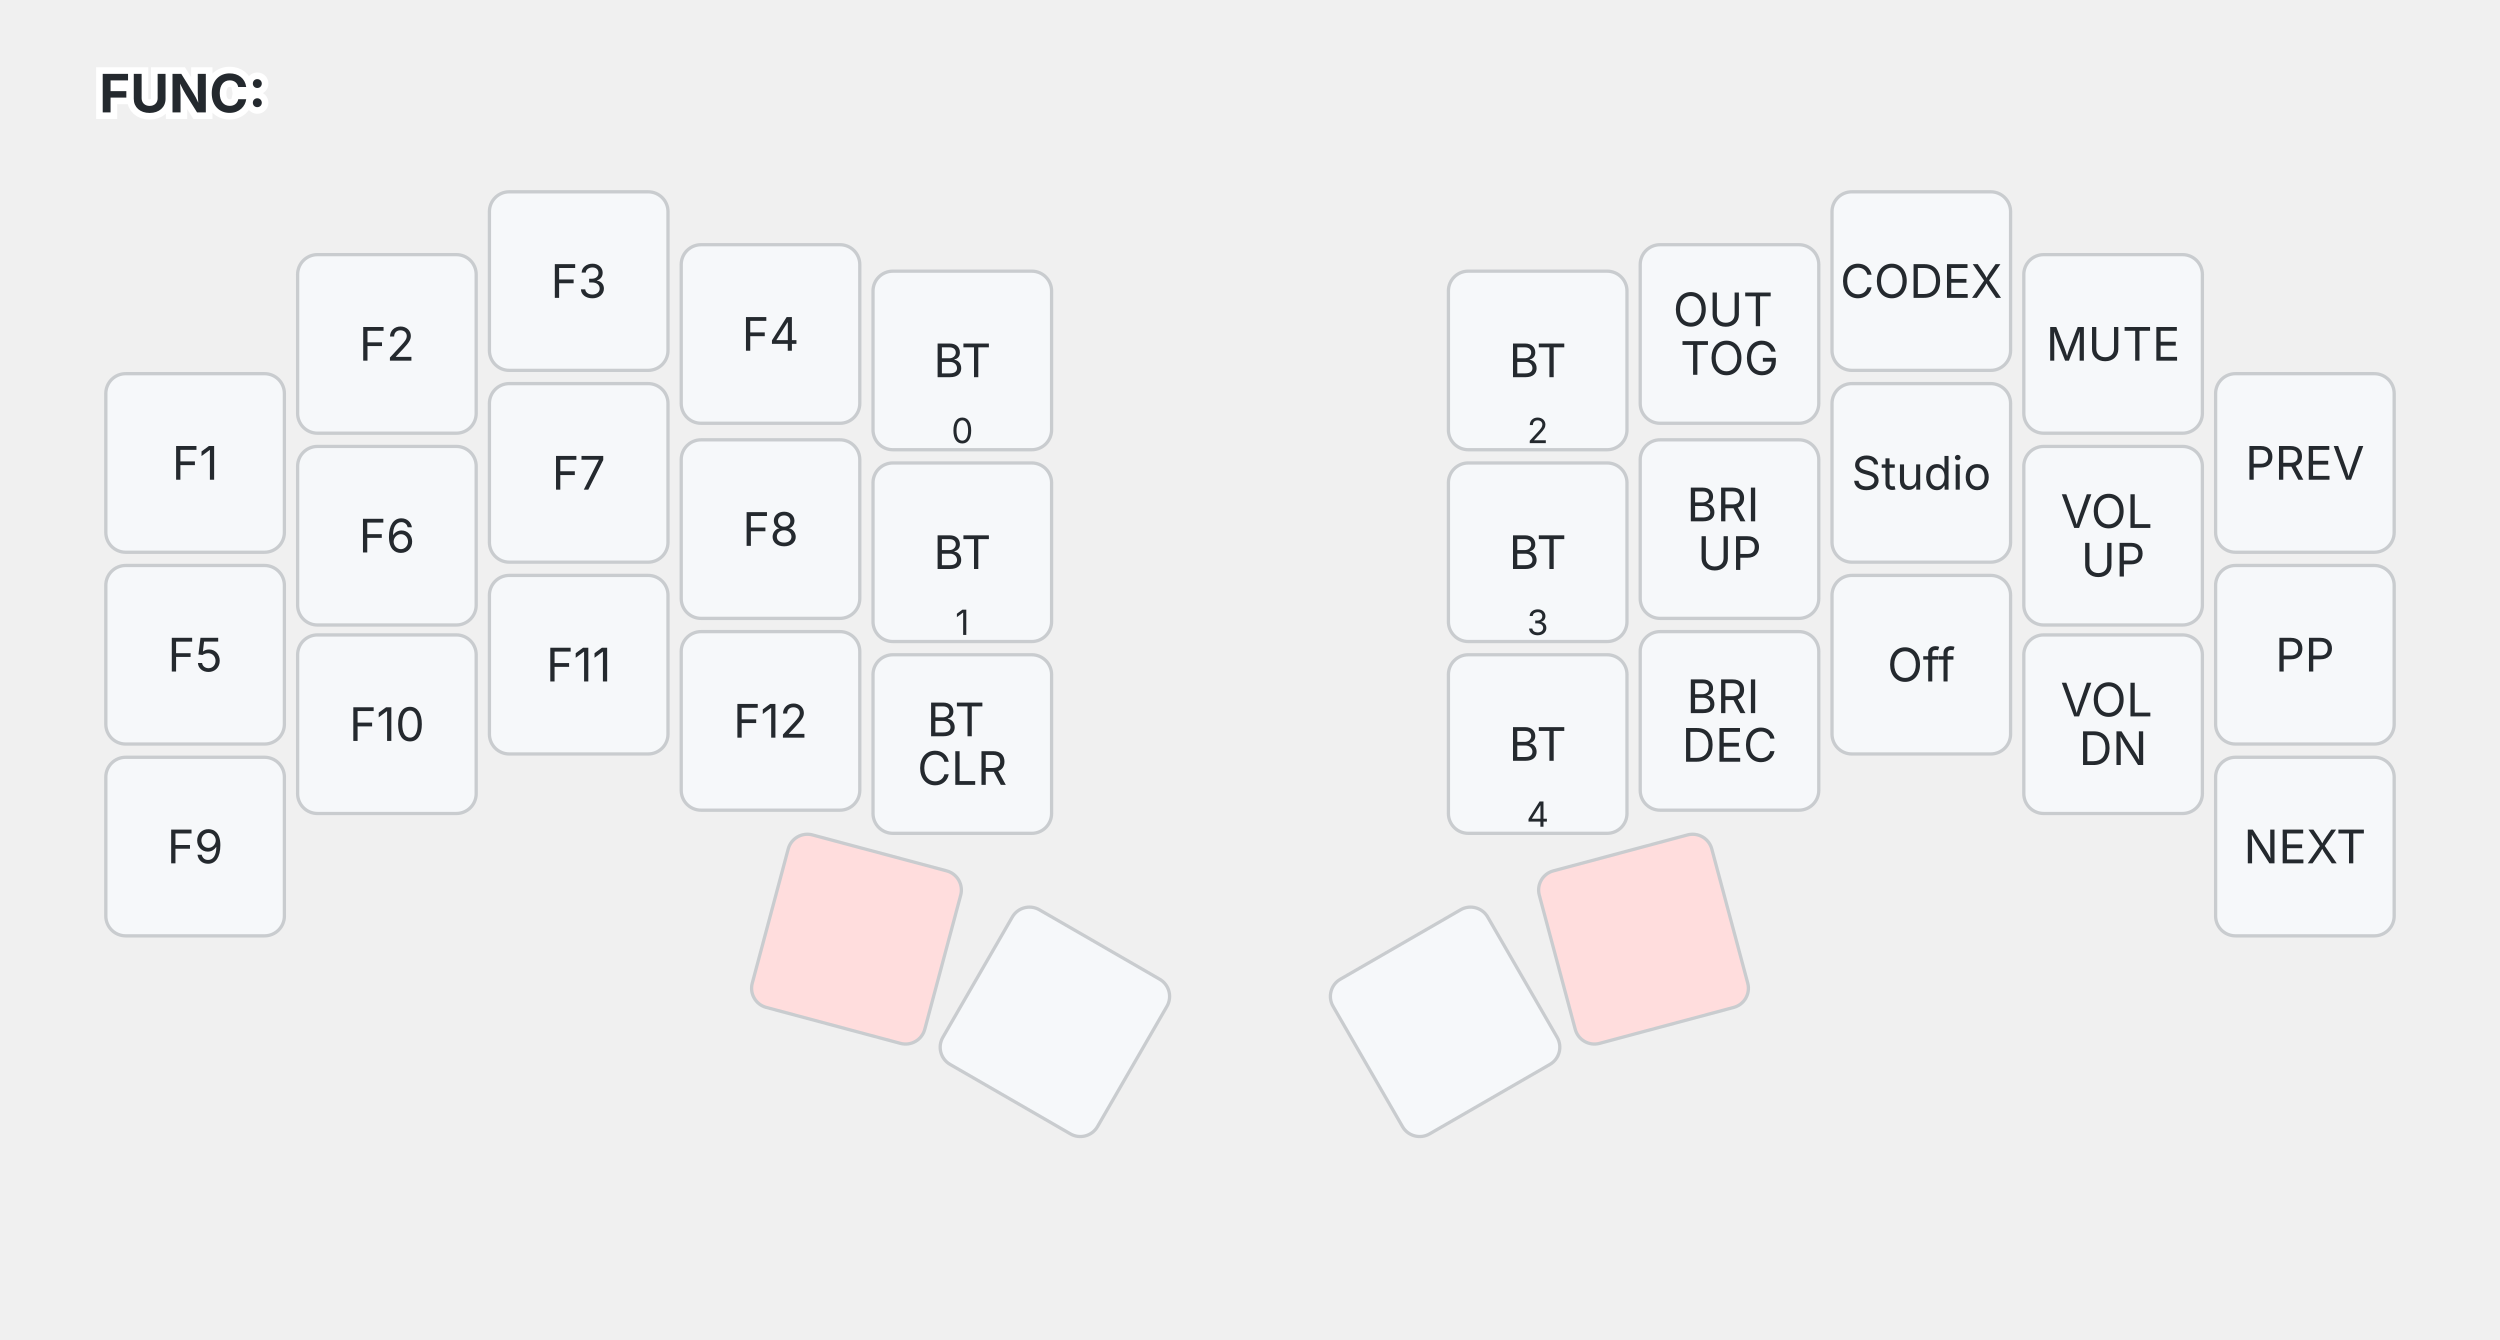
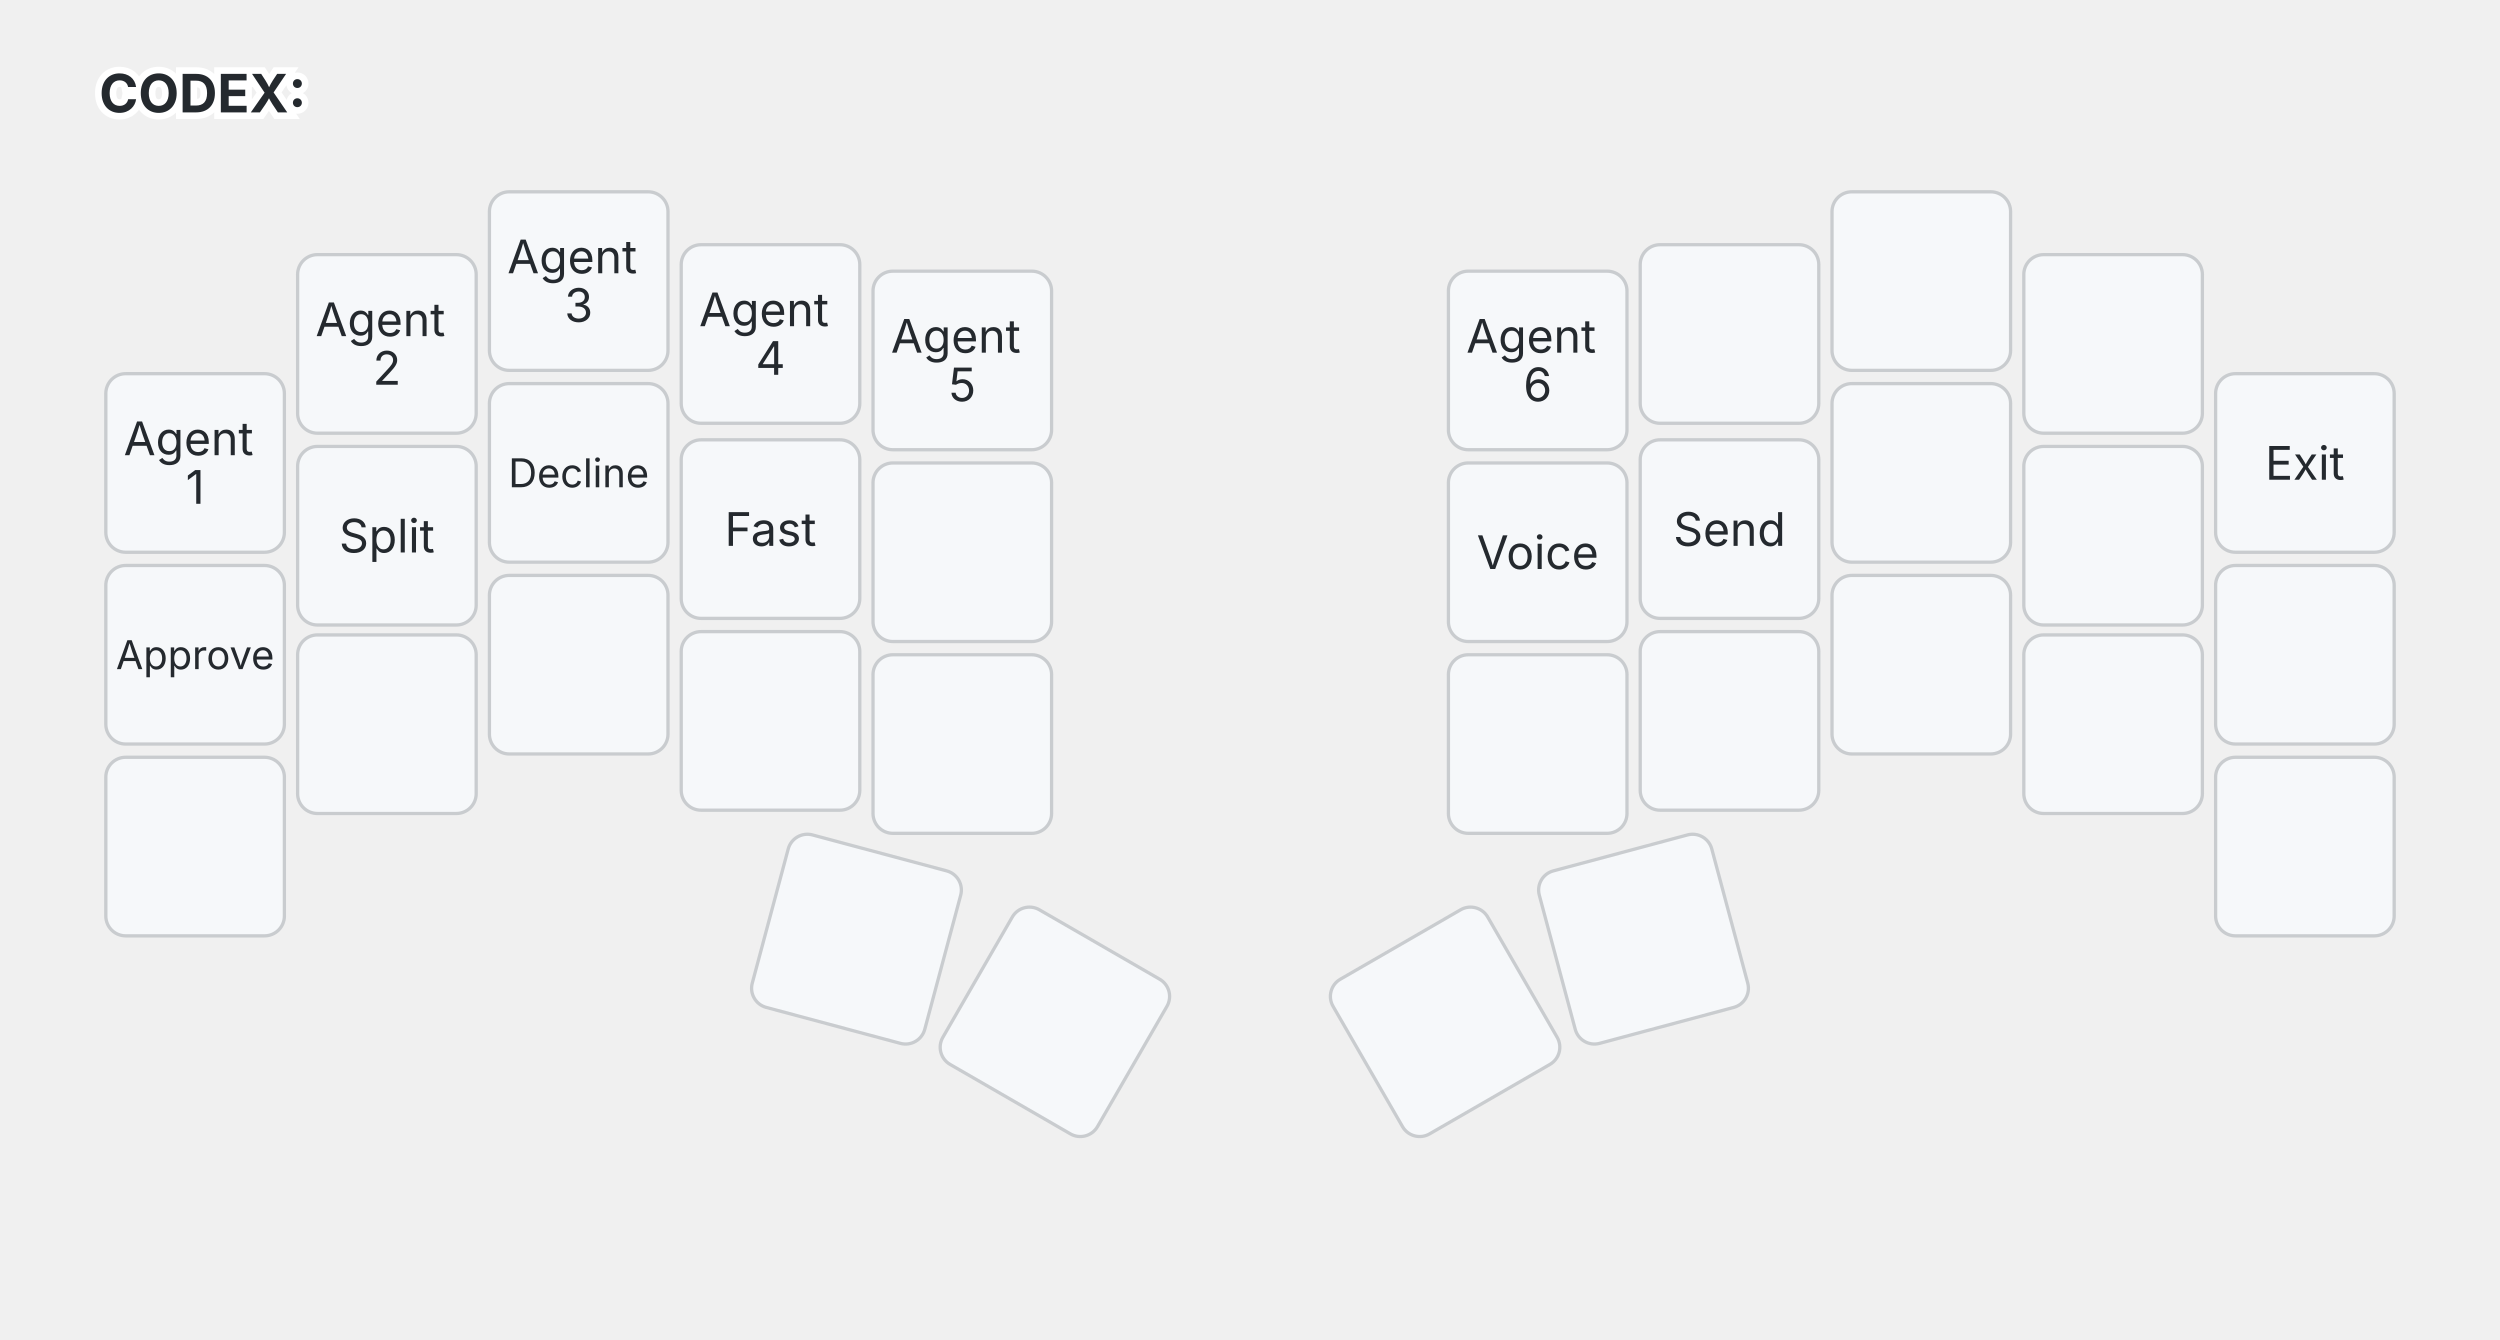
<svg xmlns="http://www.w3.org/2000/svg" width="756" height="405" viewBox="0 0 756 405" class="keymap">
  <style>/* inherit to force styles through use tags */
svg path {
    fill: inherit;
}

/* font and background color specifications */
svg.keymap {
    font-family: SFMono-Regular,Consolas,Liberation Mono,Menlo,monospace;
    font-size: 14px;
    font-kerning: normal;
    text-rendering: optimizeLegibility;
    fill: #24292e;
}

/* default key styling */
rect.key {
    fill: #f6f8fa;
}

rect.key, rect.combo {
    stroke: #c9cccf;
    stroke-width: 1;
}

/* default key side styling, only used is draw_key_sides is set */
rect.side {
    filter: brightness(90%);
}

/* color accent for combo boxes */
rect.combo, rect.combo-separate {
    fill: #cdf;
}

/* color accent for held keys */
rect.held, rect.combo.held {
    fill: #fdd;
}

/* color accent for ghost (optional) keys */
rect.ghost, rect.combo.ghost {
    stroke-dasharray: 4, 4;
    stroke-width: 2;
}

text {
    text-anchor: middle;
    dominant-baseline: middle;
}

/* styling for layer labels */
text.label {
    font-weight: bold;
    text-anchor: start;
    stroke: white;
    stroke-width: 4;
    paint-order: stroke;
}

/* styling for optional footer */
text.footer {
    text-anchor: end;
    dominant-baseline: auto;
    stroke: white;
    stroke-width: 4;
    paint-order: stroke;
}

/* styling for combo tap, and key non-tap label text */
text.combo, text.hold, text.shifted, text.left, text.right, text.tl, text.tr, text.bl, text.br {
    font-size: 11px;
}

text.hold, text.bl, text.br {
    text-anchor: middle;
    dominant-baseline: auto;
}

text.shifted, text.tl, text.tr {
    text-anchor: middle;
    dominant-baseline: hanging;
}

text.left, text.tl, text.bl {
    text-anchor: start;
}

text.right, text.tr, text.br {
    text-anchor: end;
}

text.layer-activator {
    text-decoration: underline;
}

/* styling for hold/shifted label text in combo box */
text.combo.hold, text.combo.shifted, text.combo.left, text.combo.right {
    font-size: 8px;
}

/* lighter symbol for transparent keys */
text.trans {
    fill: #7b7e81;
}

/* styling for combo dendrons */
path.combo {
    stroke-width: 1;
    stroke: gray;
    fill: none;
}

/* Start Tabler Icons Cleanup */
/* cannot use height/width with glyphs */
.icon-tabler &gt; path {
    fill: inherit;
    stroke: inherit;
    stroke-width: 2;
}
/* hide tabler's default box */
.icon-tabler &gt; path[stroke="none"][fill="none"] {
    visibility: hidden;
}
/* End Tabler Icons Cleanup */

svg.keymap {
  font-family: Inter, "Segoe UI", Arial, sans-serif;
  font-size: 14px;
  letter-spacing: 0;
}
text.combo,
text.hold,
text.shifted,
text.left,
text.right,
text.tl,
text.tr,
text.bl,
text.br {
  font-size: 10.5px;
}
text.label {
  font-size: 16px;
}
</style>
-   <g transform="translate(30, 0)" class="layer-FUNC">
-     <text x="0" y="28" class="label" id="FUNC">FUNC:</text>
+   <g transform="translate(30, 0)" class="layer-CODEX">
+     <text x="0" y="28" class="label" id="CODEX">CODEX:</text>
    <g transform="translate(0, 56)">
      <g transform="translate(29, 84)" class="key keypos-0">
        <rect rx="6" ry="6" x="-27" y="-27" width="54" height="54" class="key" />
-         <text x="0" y="0" class="key tap">F1</text>
+         <text x="0" y="0" class="key tap">
+           <tspan x="0" dy="-0.53em">Agent</tspan>
+           <tspan x="0" dy="1.05em">1</tspan>
+         </text>
      </g>
      <g transform="translate(87, 48)" class="key keypos-1">
        <rect rx="6" ry="6" x="-27" y="-27" width="54" height="54" class="key" />
-         <text x="0" y="0" class="key tap">F2</text>
+         <text x="0" y="0" class="key tap">
+           <tspan x="0" dy="-0.53em">Agent</tspan>
+           <tspan x="0" dy="1.05em">2</tspan>
+         </text>
      </g>
      <g transform="translate(145, 29)" class="key keypos-2">
        <rect rx="6" ry="6" x="-27" y="-27" width="54" height="54" class="key" />
-         <text x="0" y="0" class="key tap">F3</text>
+         <text x="0" y="0" class="key tap">
+           <tspan x="0" dy="-0.53em">Agent</tspan>
+           <tspan x="0" dy="1.05em">3</tspan>
+         </text>
      </g>
      <g transform="translate(203, 45)" class="key keypos-3">
        <rect rx="6" ry="6" x="-27" y="-27" width="54" height="54" class="key" />
-         <text x="0" y="0" class="key tap">F4</text>
+         <text x="0" y="0" class="key tap">
+           <tspan x="0" dy="-0.53em">Agent</tspan>
+           <tspan x="0" dy="1.05em">4</tspan>
+         </text>
      </g>
      <g transform="translate(261, 53)" class="key keypos-4">
        <rect rx="6" ry="6" x="-27" y="-27" width="54" height="54" class="key" />
-         <text x="0" y="0" class="key tap">BT</text>
-         <text x="0" y="25" class="key hold">0</text>
+         <text x="0" y="0" class="key tap">
+           <tspan x="0" dy="-0.53em">Agent</tspan>
+           <tspan x="0" dy="1.05em">5</tspan>
+         </text>
      </g>
      <g transform="translate(435, 53)" class="key keypos-5">
        <rect rx="6" ry="6" x="-27" y="-27" width="54" height="54" class="key" />
-         <text x="0" y="0" class="key tap">BT</text>
-         <text x="0" y="25" class="key hold">2</text>
-       </g>
-       <g transform="translate(493, 45)" class="key keypos-6">
-         <rect rx="6" ry="6" x="-27" y="-27" width="54" height="54" class="key" />
-         <text x="0" y="0" class="key tap">
-           <tspan x="0" dy="-0.53em">OUT</tspan>
-           <tspan x="0" dy="1.05em">TOG</tspan>
-         </text>
-       </g>
-       <g transform="translate(551, 29)" class="key keypos-7">
-         <rect rx="6" ry="6" x="-27" y="-27" width="54" height="54" class="key" />
-         <text x="0" y="0" class="key tap">CODEX</text>
-       </g>
-       <g transform="translate(609, 48)" class="key keypos-8">
-         <rect rx="6" ry="6" x="-27" y="-27" width="54" height="54" class="key" />
-         <text x="0" y="0" class="key tap">MUTE</text>
+         <text x="0" y="0" class="key tap">
+           <tspan x="0" dy="-0.53em">Agent</tspan>
+           <tspan x="0" dy="1.05em">6</tspan>
+         </text>
+       </g>
+       <g transform="translate(493, 45)" class="key trans keypos-6">
+         <rect rx="6" ry="6" x="-27" y="-27" width="54" height="54" class="key trans" />
+       </g>
+       <g transform="translate(551, 29)" class="key trans keypos-7">
+         <rect rx="6" ry="6" x="-27" y="-27" width="54" height="54" class="key trans" />
+       </g>
+       <g transform="translate(609, 48)" class="key trans keypos-8">
+         <rect rx="6" ry="6" x="-27" y="-27" width="54" height="54" class="key trans" />
      </g>
      <g transform="translate(667, 84)" class="key keypos-9">
        <rect rx="6" ry="6" x="-27" y="-27" width="54" height="54" class="key" />
-         <text x="0" y="0" class="key tap">PREV</text>
+         <text x="0" y="0" class="key tap">Exit</text>
      </g>
      <g transform="translate(29, 142)" class="key keypos-10">
        <rect rx="6" ry="6" x="-27" y="-27" width="54" height="54" class="key" />
-         <text x="0" y="0" class="key tap">F5</text>
+         <text x="0" y="0" class="key tap">
+           <tspan style="font-size: 86%">Approve</tspan>
+         </text>
      </g>
      <g transform="translate(87, 106)" class="key keypos-11">
        <rect rx="6" ry="6" x="-27" y="-27" width="54" height="54" class="key" />
-         <text x="0" y="0" class="key tap">F6</text>
+         <text x="0" y="0" class="key tap">Split</text>
      </g>
      <g transform="translate(145, 87)" class="key keypos-12">
        <rect rx="6" ry="6" x="-27" y="-27" width="54" height="54" class="key" />
-         <text x="0" y="0" class="key tap">F7</text>
+         <text x="0" y="0" class="key tap">
+           <tspan style="font-size: 86%">Decline</tspan>
+         </text>
      </g>
      <g transform="translate(203, 104)" class="key keypos-13">
        <rect rx="6" ry="6" x="-27" y="-27" width="54" height="54" class="key" />
-         <text x="0" y="0" class="key tap">F8</text>
-       </g>
-       <g transform="translate(261, 111)" class="key keypos-14">
-         <rect rx="6" ry="6" x="-27" y="-27" width="54" height="54" class="key" />
-         <text x="0" y="0" class="key tap">BT</text>
-         <text x="0" y="25" class="key hold">1</text>
+         <text x="0" y="0" class="key tap">Fast</text>
+       </g>
+       <g transform="translate(261, 111)" class="key trans keypos-14">
+         <rect rx="6" ry="6" x="-27" y="-27" width="54" height="54" class="key trans" />
      </g>
      <g transform="translate(435, 111)" class="key keypos-15">
        <rect rx="6" ry="6" x="-27" y="-27" width="54" height="54" class="key" />
-         <text x="0" y="0" class="key tap">BT</text>
-         <text x="0" y="25" class="key hold">3</text>
+         <text x="0" y="0" class="key tap">Voice</text>
      </g>
      <g transform="translate(493, 104)" class="key keypos-16">
        <rect rx="6" ry="6" x="-27" y="-27" width="54" height="54" class="key" />
-         <text x="0" y="0" class="key tap">
-           <tspan x="0" dy="-0.53em">BRI</tspan>
-           <tspan x="0" dy="1.05em">UP</tspan>
-         </text>
-       </g>
-       <g transform="translate(551, 87)" class="key keypos-17">
-         <rect rx="6" ry="6" x="-27" y="-27" width="54" height="54" class="key" />
-         <text x="0" y="0" class="key tap">Studio</text>
-       </g>
-       <g transform="translate(609, 106)" class="key keypos-18">
-         <rect rx="6" ry="6" x="-27" y="-27" width="54" height="54" class="key" />
-         <text x="0" y="0" class="key tap">
-           <tspan x="0" dy="-0.53em">VOL</tspan>
-           <tspan x="0" dy="1.05em">UP</tspan>
-         </text>
-       </g>
-       <g transform="translate(667, 142)" class="key keypos-19">
-         <rect rx="6" ry="6" x="-27" y="-27" width="54" height="54" class="key" />
-         <text x="0" y="0" class="key tap">PP</text>
-       </g>
-       <g transform="translate(29, 200)" class="key keypos-20">
-         <rect rx="6" ry="6" x="-27" y="-27" width="54" height="54" class="key" />
-         <text x="0" y="0" class="key tap">F9</text>
-       </g>
-       <g transform="translate(87, 163)" class="key keypos-21">
-         <rect rx="6" ry="6" x="-27" y="-27" width="54" height="54" class="key" />
-         <text x="0" y="0" class="key tap">F10</text>
-       </g>
-       <g transform="translate(145, 145)" class="key keypos-22">
-         <rect rx="6" ry="6" x="-27" y="-27" width="54" height="54" class="key" />
-         <text x="0" y="0" class="key tap">F11</text>
-       </g>
-       <g transform="translate(203, 162)" class="key keypos-23">
-         <rect rx="6" ry="6" x="-27" y="-27" width="54" height="54" class="key" />
-         <text x="0" y="0" class="key tap">F12</text>
-       </g>
-       <g transform="translate(261, 169)" class="key keypos-24">
-         <rect rx="6" ry="6" x="-27" y="-27" width="54" height="54" class="key" />
-         <text x="0" y="0" class="key tap">
-           <tspan x="0" dy="-0.53em">BT</tspan>
-           <tspan x="0" dy="1.05em">CLR</tspan>
-         </text>
-       </g>
-       <g transform="translate(435, 169)" class="key keypos-25">
-         <rect rx="6" ry="6" x="-27" y="-27" width="54" height="54" class="key" />
-         <text x="0" y="0" class="key tap">BT</text>
-         <text x="0" y="25" class="key hold">4</text>
-       </g>
-       <g transform="translate(493, 162)" class="key keypos-26">
-         <rect rx="6" ry="6" x="-27" y="-27" width="54" height="54" class="key" />
-         <text x="0" y="0" class="key tap">
-           <tspan x="0" dy="-0.53em">BRI</tspan>
-           <tspan x="0" dy="1.05em">DEC</tspan>
-         </text>
-       </g>
-       <g transform="translate(551, 145)" class="key keypos-27">
-         <rect rx="6" ry="6" x="-27" y="-27" width="54" height="54" class="key" />
-         <text x="0" y="0" class="key tap">Off</text>
-       </g>
-       <g transform="translate(609, 163)" class="key keypos-28">
-         <rect rx="6" ry="6" x="-27" y="-27" width="54" height="54" class="key" />
-         <text x="0" y="0" class="key tap">
-           <tspan x="0" dy="-0.53em">VOL</tspan>
-           <tspan x="0" dy="1.05em">DN</tspan>
-         </text>
-       </g>
-       <g transform="translate(667, 200)" class="key keypos-29">
-         <rect rx="6" ry="6" x="-27" y="-27" width="54" height="54" class="key" />
-         <text x="0" y="0" class="key tap">NEXT</text>
-       </g>
-       <g transform="translate(229, 228) rotate(15.0)" class="key held keypos-30">
-         <rect rx="6" ry="6" x="-27" y="-27" width="54" height="54" class="key held" />
+         <text x="0" y="0" class="key tap">Send</text>
+       </g>
+       <g transform="translate(551, 87)" class="key trans keypos-17">
+         <rect rx="6" ry="6" x="-27" y="-27" width="54" height="54" class="key trans" />
+       </g>
+       <g transform="translate(609, 106)" class="key trans keypos-18">
+         <rect rx="6" ry="6" x="-27" y="-27" width="54" height="54" class="key trans" />
+       </g>
+       <g transform="translate(667, 142)" class="key trans keypos-19">
+         <rect rx="6" ry="6" x="-27" y="-27" width="54" height="54" class="key trans" />
+       </g>
+       <g transform="translate(29, 200)" class="key trans keypos-20">
+         <rect rx="6" ry="6" x="-27" y="-27" width="54" height="54" class="key trans" />
+       </g>
+       <g transform="translate(87, 163)" class="key trans keypos-21">
+         <rect rx="6" ry="6" x="-27" y="-27" width="54" height="54" class="key trans" />
+       </g>
+       <g transform="translate(145, 145)" class="key trans keypos-22">
+         <rect rx="6" ry="6" x="-27" y="-27" width="54" height="54" class="key trans" />
+       </g>
+       <g transform="translate(203, 162)" class="key trans keypos-23">
+         <rect rx="6" ry="6" x="-27" y="-27" width="54" height="54" class="key trans" />
+       </g>
+       <g transform="translate(261, 169)" class="key trans keypos-24">
+         <rect rx="6" ry="6" x="-27" y="-27" width="54" height="54" class="key trans" />
+       </g>
+       <g transform="translate(435, 169)" class="key trans keypos-25">
+         <rect rx="6" ry="6" x="-27" y="-27" width="54" height="54" class="key trans" />
+       </g>
+       <g transform="translate(493, 162)" class="key trans keypos-26">
+         <rect rx="6" ry="6" x="-27" y="-27" width="54" height="54" class="key trans" />
+       </g>
+       <g transform="translate(551, 145)" class="key trans keypos-27">
+         <rect rx="6" ry="6" x="-27" y="-27" width="54" height="54" class="key trans" />
+       </g>
+       <g transform="translate(609, 163)" class="key trans keypos-28">
+         <rect rx="6" ry="6" x="-27" y="-27" width="54" height="54" class="key trans" />
+       </g>
+       <g transform="translate(667, 200)" class="key trans keypos-29">
+         <rect rx="6" ry="6" x="-27" y="-27" width="54" height="54" class="key trans" />
+       </g>
+       <g transform="translate(229, 228) rotate(15.0)" class="key trans keypos-30">
+         <rect rx="6" ry="6" x="-27" y="-27" width="54" height="54" class="key trans" />
      </g>
      <g transform="translate(289, 253) rotate(30.0)" class="key trans keypos-31">
        <rect rx="6" ry="6" x="-27" y="-27" width="54" height="54" class="key trans" />
      </g>
      <g transform="translate(407, 253) rotate(-30.0)" class="key trans keypos-32">
        <rect rx="6" ry="6" x="-27" y="-27" width="54" height="54" class="key trans" />
      </g>
-       <g transform="translate(467, 228) rotate(-15.0)" class="key held keypos-33">
-         <rect rx="6" ry="6" x="-27" y="-27" width="54" height="54" class="key held" />
+       <g transform="translate(467, 228) rotate(-15.0)" class="key trans keypos-33">
+         <rect rx="6" ry="6" x="-27" y="-27" width="54" height="54" class="key trans" />
      </g>
    </g>
  </g>
</svg>
